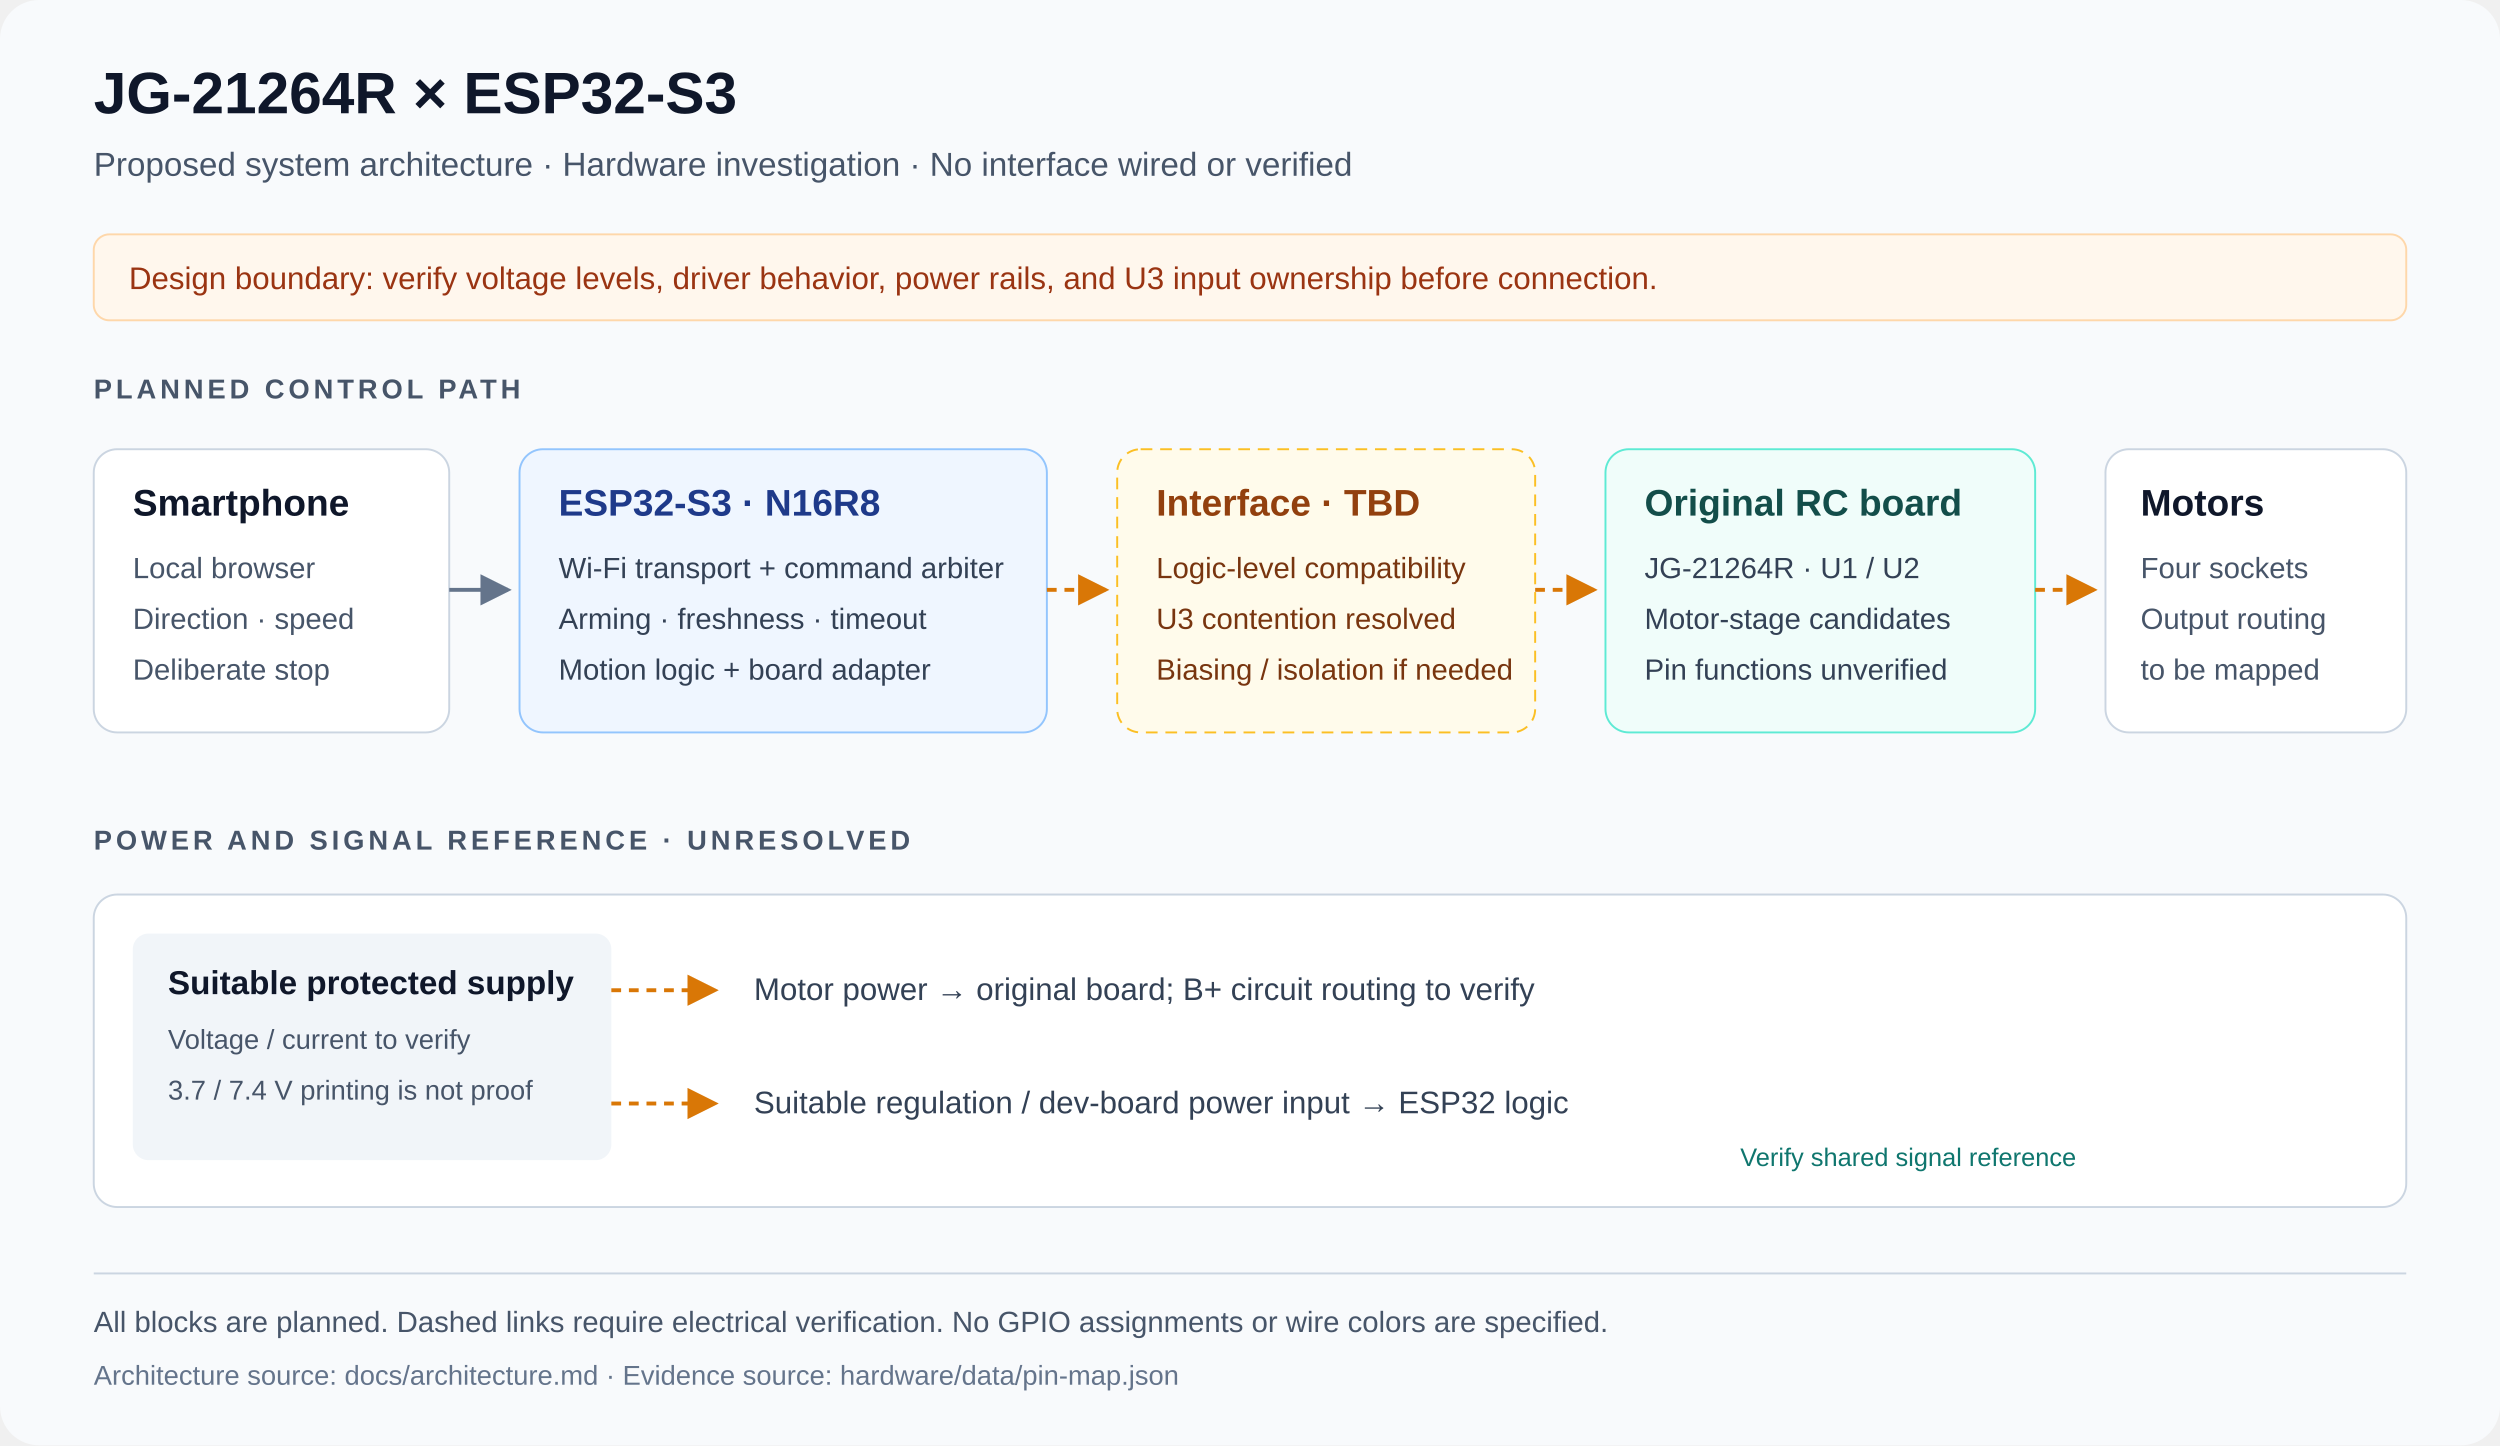
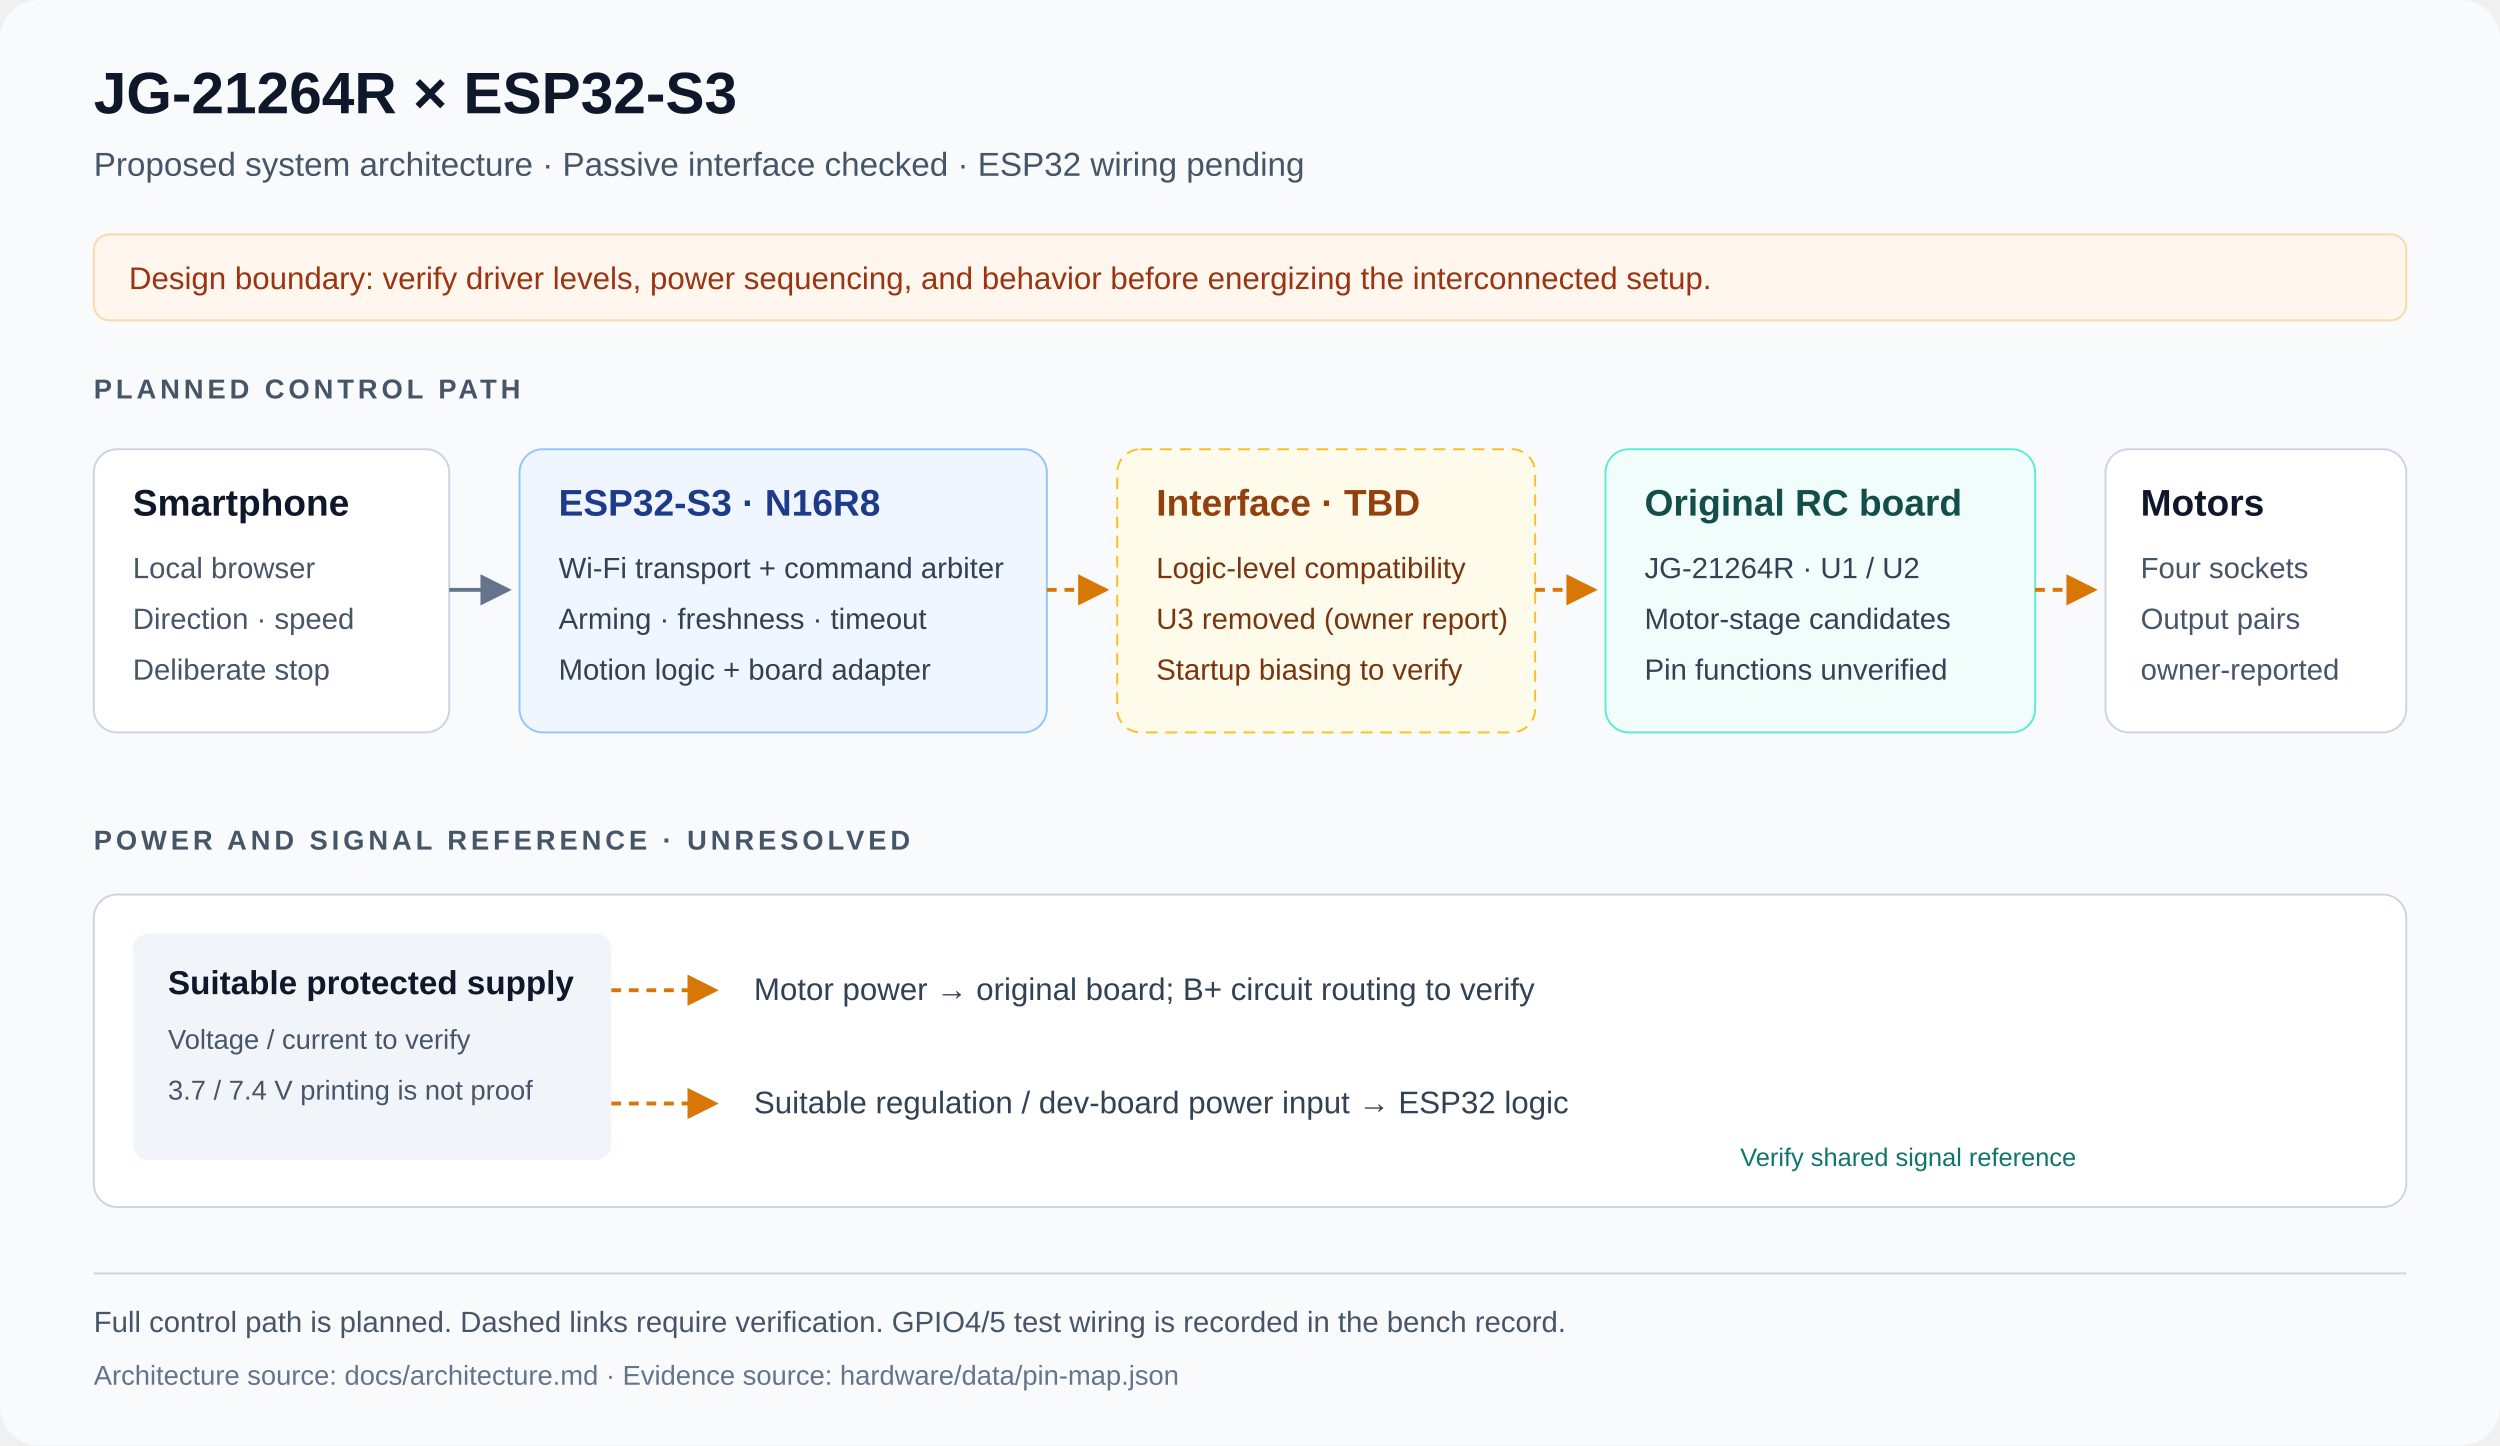
<svg xmlns="http://www.w3.org/2000/svg" width="1280" height="740" viewBox="0 0 1280 740" role="img" aria-labelledby="title desc">
  <defs>
    <marker id="arrow" markerWidth="8" markerHeight="8" refX="7" refY="4" orient="auto">
      <path d="M0 0L8 4L0 8Z" fill="#64748b" />
    </marker>
    <marker id="pending" markerWidth="8" markerHeight="8" refX="7" refY="4" orient="auto">
      <path d="M0 0L8 4L0 8Z" fill="#d97706" />
    </marker>
  </defs>
  <rect width="1280" height="740" rx="20" fill="#f8fafc" />
  <g font-family="Arial, Helvetica, sans-serif">
    <text x="48" y="58" fill="#0f172a" font-size="30" font-weight="700">JG-21264R × ESP32-S3</text>
-     <text x="48" y="90" fill="#475569" font-size="17">Proposed system architecture · Hardware investigation · No interface wired or verified</text>
+     <text x="48" y="90" fill="#475569" font-size="17">Proposed system architecture · Passive interface checked · ESP32 wiring pending</text>
    <rect x="48" y="120" width="1184" height="44" rx="8" fill="#fff7ed" stroke="#fed7aa" />
-     <text x="66" y="148" fill="#9a3412" font-size="16">Design boundary: verify voltage levels, driver behavior, power rails, and U3 input ownership before connection.</text>
+     <text x="66" y="148" fill="#9a3412" font-size="16">Design boundary: verify driver levels, power sequencing, and behavior before energizing the interconnected setup.</text>
    <text x="48" y="204" fill="#475569" font-size="14" font-weight="700" letter-spacing="2">PLANNED CONTROL PATH</text>
    <rect x="48" y="230" width="182" height="145" rx="12" fill="#ffffff" stroke="#cbd5e1" />
    <text x="68" y="264" fill="#0f172a" font-size="19" font-weight="700">Smartphone</text>
    <text x="68" y="296" fill="#475569" font-size="15">Local browser</text>
    <text x="68" y="322" fill="#475569" font-size="15">Direction · speed</text>
    <text x="68" y="348" fill="#475569" font-size="15">Deliberate stop</text>
    <rect x="266" y="230" width="270" height="145" rx="12" fill="#eff6ff" stroke="#93c5fd" />
    <text x="286" y="264" fill="#1e3a8a" font-size="19" font-weight="700">ESP32-S3 · N16R8</text>
    <text x="286" y="296" fill="#334155" font-size="15">Wi-Fi transport + command arbiter</text>
    <text x="286" y="322" fill="#334155" font-size="15">Arming · freshness · timeout</text>
    <text x="286" y="348" fill="#334155" font-size="15">Motion logic + board adapter</text>
    <rect x="572" y="230" width="214" height="145" rx="12" fill="#fffbeb" stroke="#fbbf24" stroke-dasharray="6 4" />
    <text x="592" y="264" fill="#92400e" font-size="19" font-weight="700">Interface · TBD</text>
    <text x="592" y="296" fill="#78350f" font-size="15">Logic-level compatibility</text>
-     <text x="592" y="322" fill="#78350f" font-size="15">U3 contention resolved</text>
-     <text x="592" y="348" fill="#78350f" font-size="15">Biasing / isolation if needed</text>
+     <text x="592" y="322" fill="#78350f" font-size="15">U3 removed (owner report)</text>
+     <text x="592" y="348" fill="#78350f" font-size="15">Startup biasing to verify</text>
    <rect x="822" y="230" width="220" height="145" rx="12" fill="#f0fdfa" stroke="#5eead4" />
    <text x="842" y="264" fill="#134e4a" font-size="19" font-weight="700">Original RC board</text>
    <text x="842" y="296" fill="#334155" font-size="15">JG-21264R · U1 / U2</text>
    <text x="842" y="322" fill="#334155" font-size="15">Motor-stage candidates</text>
    <text x="842" y="348" fill="#334155" font-size="15">Pin functions unverified</text>
    <rect x="1078" y="230" width="154" height="145" rx="12" fill="#ffffff" stroke="#cbd5e1" />
    <text x="1096" y="264" fill="#0f172a" font-size="19" font-weight="700">Motors</text>
    <text x="1096" y="296" fill="#475569" font-size="15">Four sockets</text>
-     <text x="1096" y="322" fill="#475569" font-size="15">Output routing</text>
-     <text x="1096" y="348" fill="#475569" font-size="15">to be mapped</text>
+     <text x="1096" y="322" fill="#475569" font-size="15">Output pairs</text>
+     <text x="1096" y="348" fill="#475569" font-size="15">owner-reported</text>
    <path d="M230 302H260" stroke="#64748b" stroke-width="2" marker-end="url(#arrow)" />
    <path d="M536 302H566" stroke="#d97706" stroke-width="2" stroke-dasharray="5 4" marker-end="url(#pending)" />
    <path d="M786 302H816" stroke="#d97706" stroke-width="2" stroke-dasharray="5 4" marker-end="url(#pending)" />
    <path d="M1042 302H1072" stroke="#d97706" stroke-width="2" stroke-dasharray="5 4" marker-end="url(#pending)" />
    <text x="48" y="435" fill="#475569" font-size="14" font-weight="700" letter-spacing="2">POWER AND SIGNAL REFERENCE · UNRESOLVED</text>
    <rect x="48" y="458" width="1184" height="160" rx="12" fill="#ffffff" stroke="#cbd5e1" />
    <rect x="68" y="478" width="245" height="116" rx="8" fill="#f1f5f9" />
    <text x="86" y="509" fill="#0f172a" font-size="17" font-weight="700">Suitable protected supply</text>
    <text x="86" y="537" fill="#475569" font-size="14">Voltage / current to verify</text>
    <text x="86" y="563" fill="#475569" font-size="14">3.7 / 7.4 V printing is not proof</text>
    <path d="M313 507H366" stroke="#d97706" stroke-width="2" stroke-dasharray="5 4" marker-end="url(#pending)" />
    <path d="M313 565H366" stroke="#d97706" stroke-width="2" stroke-dasharray="5 4" marker-end="url(#pending)" />
    <text x="386" y="512" fill="#334155" font-size="16">Motor power → original board; B+ circuit routing to verify</text>
    <text x="386" y="570" fill="#334155" font-size="16">Suitable regulation / dev-board power input → ESP32 logic</text>
    <text x="891" y="597" fill="#0f766e" font-size="13">Verify shared signal reference</text>
    <path d="M48 652H1232" stroke="#cbd5e1" />
-     <text x="48" y="682" fill="#475569" font-size="15">All blocks are planned. Dashed links require electrical verification. No GPIO assignments or wire colors are specified.</text>
+     <text x="48" y="682" fill="#475569" font-size="15">Full control path is planned. Dashed links require verification. GPIO4/5 test wiring is recorded in the bench record.</text>
    <text x="48" y="709" fill="#64748b" font-size="14">Architecture source: docs/architecture.md · Evidence source: hardware/data/pin-map.json</text>
  </g>
</svg>
